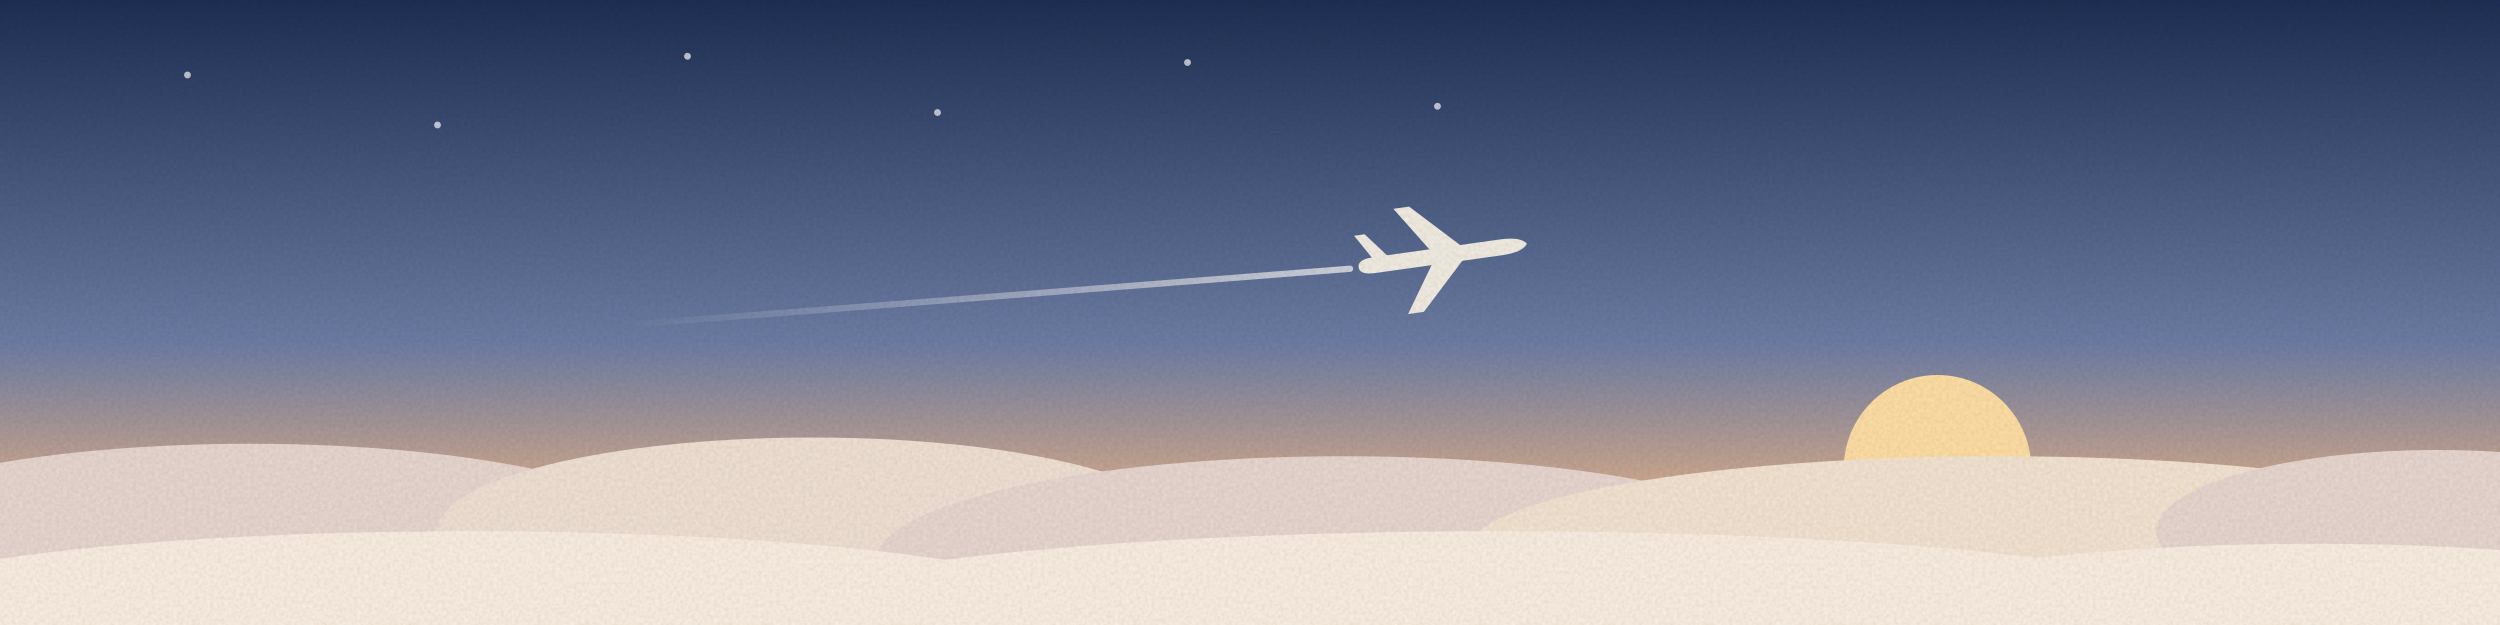
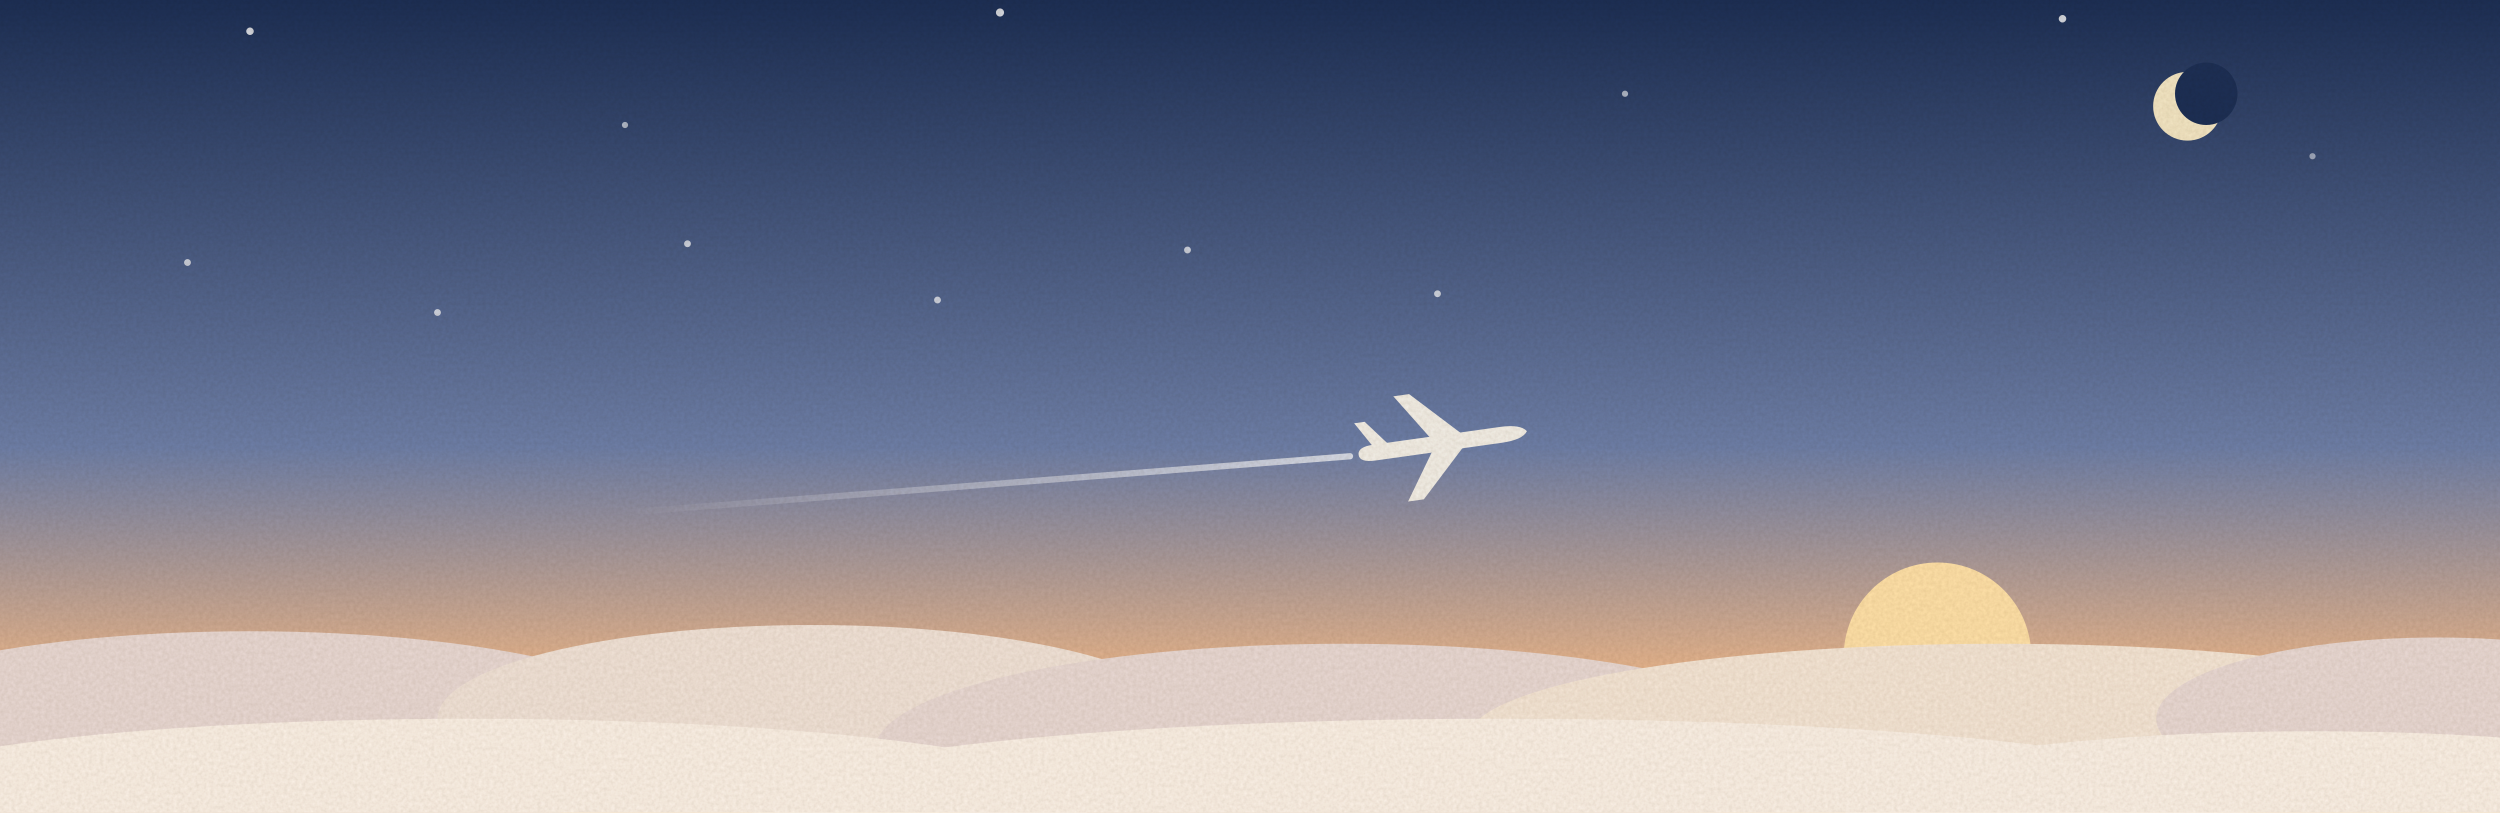
- <svg xmlns="http://www.w3.org/2000/svg" width="800" height="200" viewBox="0 0 800 200" preserveAspectRatio="xMidYMax slice">
+ <svg xmlns="http://www.w3.org/2000/svg" width="800" height="260" viewBox="0 -60 800 260" preserveAspectRatio="xMidYMax slice">
  <defs>
    <filter id="il-grain" x="0" y="0" width="100%" height="100%">
      <feTurbulence type="fractalNoise" baseFrequency=".85" numOctaves="2" stitchTiles="stitch" />
      <feColorMatrix type="matrix" values="0 0 0 0 .45  0 0 0 0 .38  0 0 0 0 .3  0 0 0 .55 0" />
    </filter>
    <linearGradient id="d10s" x1="0" y1="0" x2="0" y2="1">
      <stop offset="0" stop-color="#1d2f55" />
      <stop offset="0.55" stop-color="#6e7fa8" />
      <stop offset="0.85" stop-color="#f0b98a" />
      <stop offset="1" stop-color="#f7d8a8" />
    </linearGradient>
  </defs>
-   <rect width="800" height="200" fill="url(#d10s)" />
+   <rect y="-60" width="800" height="260" fill="url(#d10s)" />
+   <g transform="translate(0 30)">
+     <circle cx="80" cy="-80" r="1.2" fill="#fff" opacity="0.8" />
+     <circle cx="200" cy="-50" r="1" fill="#fff" opacity="0.6" />
+     <circle cx="320" cy="-86" r="1.3" fill="#fff" opacity="0.8" />
+     <circle cx="520" cy="-60" r="1" fill="#fff" opacity="0.6" />
+     <circle cx="660" cy="-84" r="1.2" fill="#fff" opacity="0.8" />
+     <circle cx="740" cy="-40" r="1" fill="#fff" opacity="0.5" />
+     <circle cx="700" cy="-56" r="11" fill="#f3e6c4" />
+     <circle cx="706" cy="-60" r="10" fill="#1d2f55" />
+   </g>
  <circle cx="620" cy="150" r="30" fill="#ffe1a8" />
  <circle cx="60" cy="24" r="1.1" fill="#fff" opacity=".7" />
  <circle cx="140" cy="40" r="1.1" fill="#fff" opacity=".7" />
  <circle cx="220" cy="18" r="1.1" fill="#fff" opacity=".7" />
  <circle cx="300" cy="36" r="1.1" fill="#fff" opacity=".7" />
  <circle cx="380" cy="20" r="1.1" fill="#fff" opacity=".7" />
  <circle cx="460" cy="34" r="1.1" fill="#fff" opacity=".7" />
  <ellipse cx="80" cy="176" rx="140" ry="34" fill="#e9d9d4" />
  <ellipse cx="260" cy="170" rx="120" ry="30" fill="#f1e3d8" />
  <ellipse cx="430" cy="180" rx="150" ry="34" fill="#e9d9d4" />
  <ellipse cx="640" cy="176" rx="170" ry="30" fill="#f5e6d6" />
  <ellipse cx="780" cy="170" rx="90" ry="26" fill="#e9d9d4" />
  <ellipse cx="150" cy="196" rx="200" ry="26" fill="#fbf1e6" />
  <ellipse cx="480" cy="198" rx="240" ry="28" fill="#fbf1e6" />
  <ellipse cx="740" cy="198" rx="150" ry="24" fill="#fbf1e6" />
  <linearGradient id="d10t" x1="0" y1="0" x2="1" y2="0">
    <stop offset="0" stop-color="#fff" stop-opacity="0" />
    <stop offset="1" stop-color="#fff" stop-opacity=".7" />
  </linearGradient>
  <path d="M200 104 Q330 94 432 86" stroke="url(#d10t)" stroke-width="2" fill="none" stroke-linecap="round" />
  <g transform="translate(460 82) rotate(-8) scale(0.85)" fill="#f3efe7">
    <path d="M-30 0 Q-30 -3 -24 -3 L24 -3 Q32 -3 34 0 Q32 3 24 3 L-24 3 Q-30 3 -30 0 Z" />
    <path d="M-2 -2 L-14 -20 L-8 -20 L10 -2 Z" />
    <path d="M-2 2 L-14 20 L-8 20 L10 2 Z" />
    <path d="M-24 -2 L-30 -12 L-26 -12 L-18 -2 Z" />
  </g>
-   <rect width="800" height="200" filter="url(#il-grain)" opacity=".5" style="mix-blend-mode:multiply" />
+   <rect y="-60" width="800" height="260" filter="url(#il-grain)" opacity=".5" style="mix-blend-mode:multiply" />
</svg>
